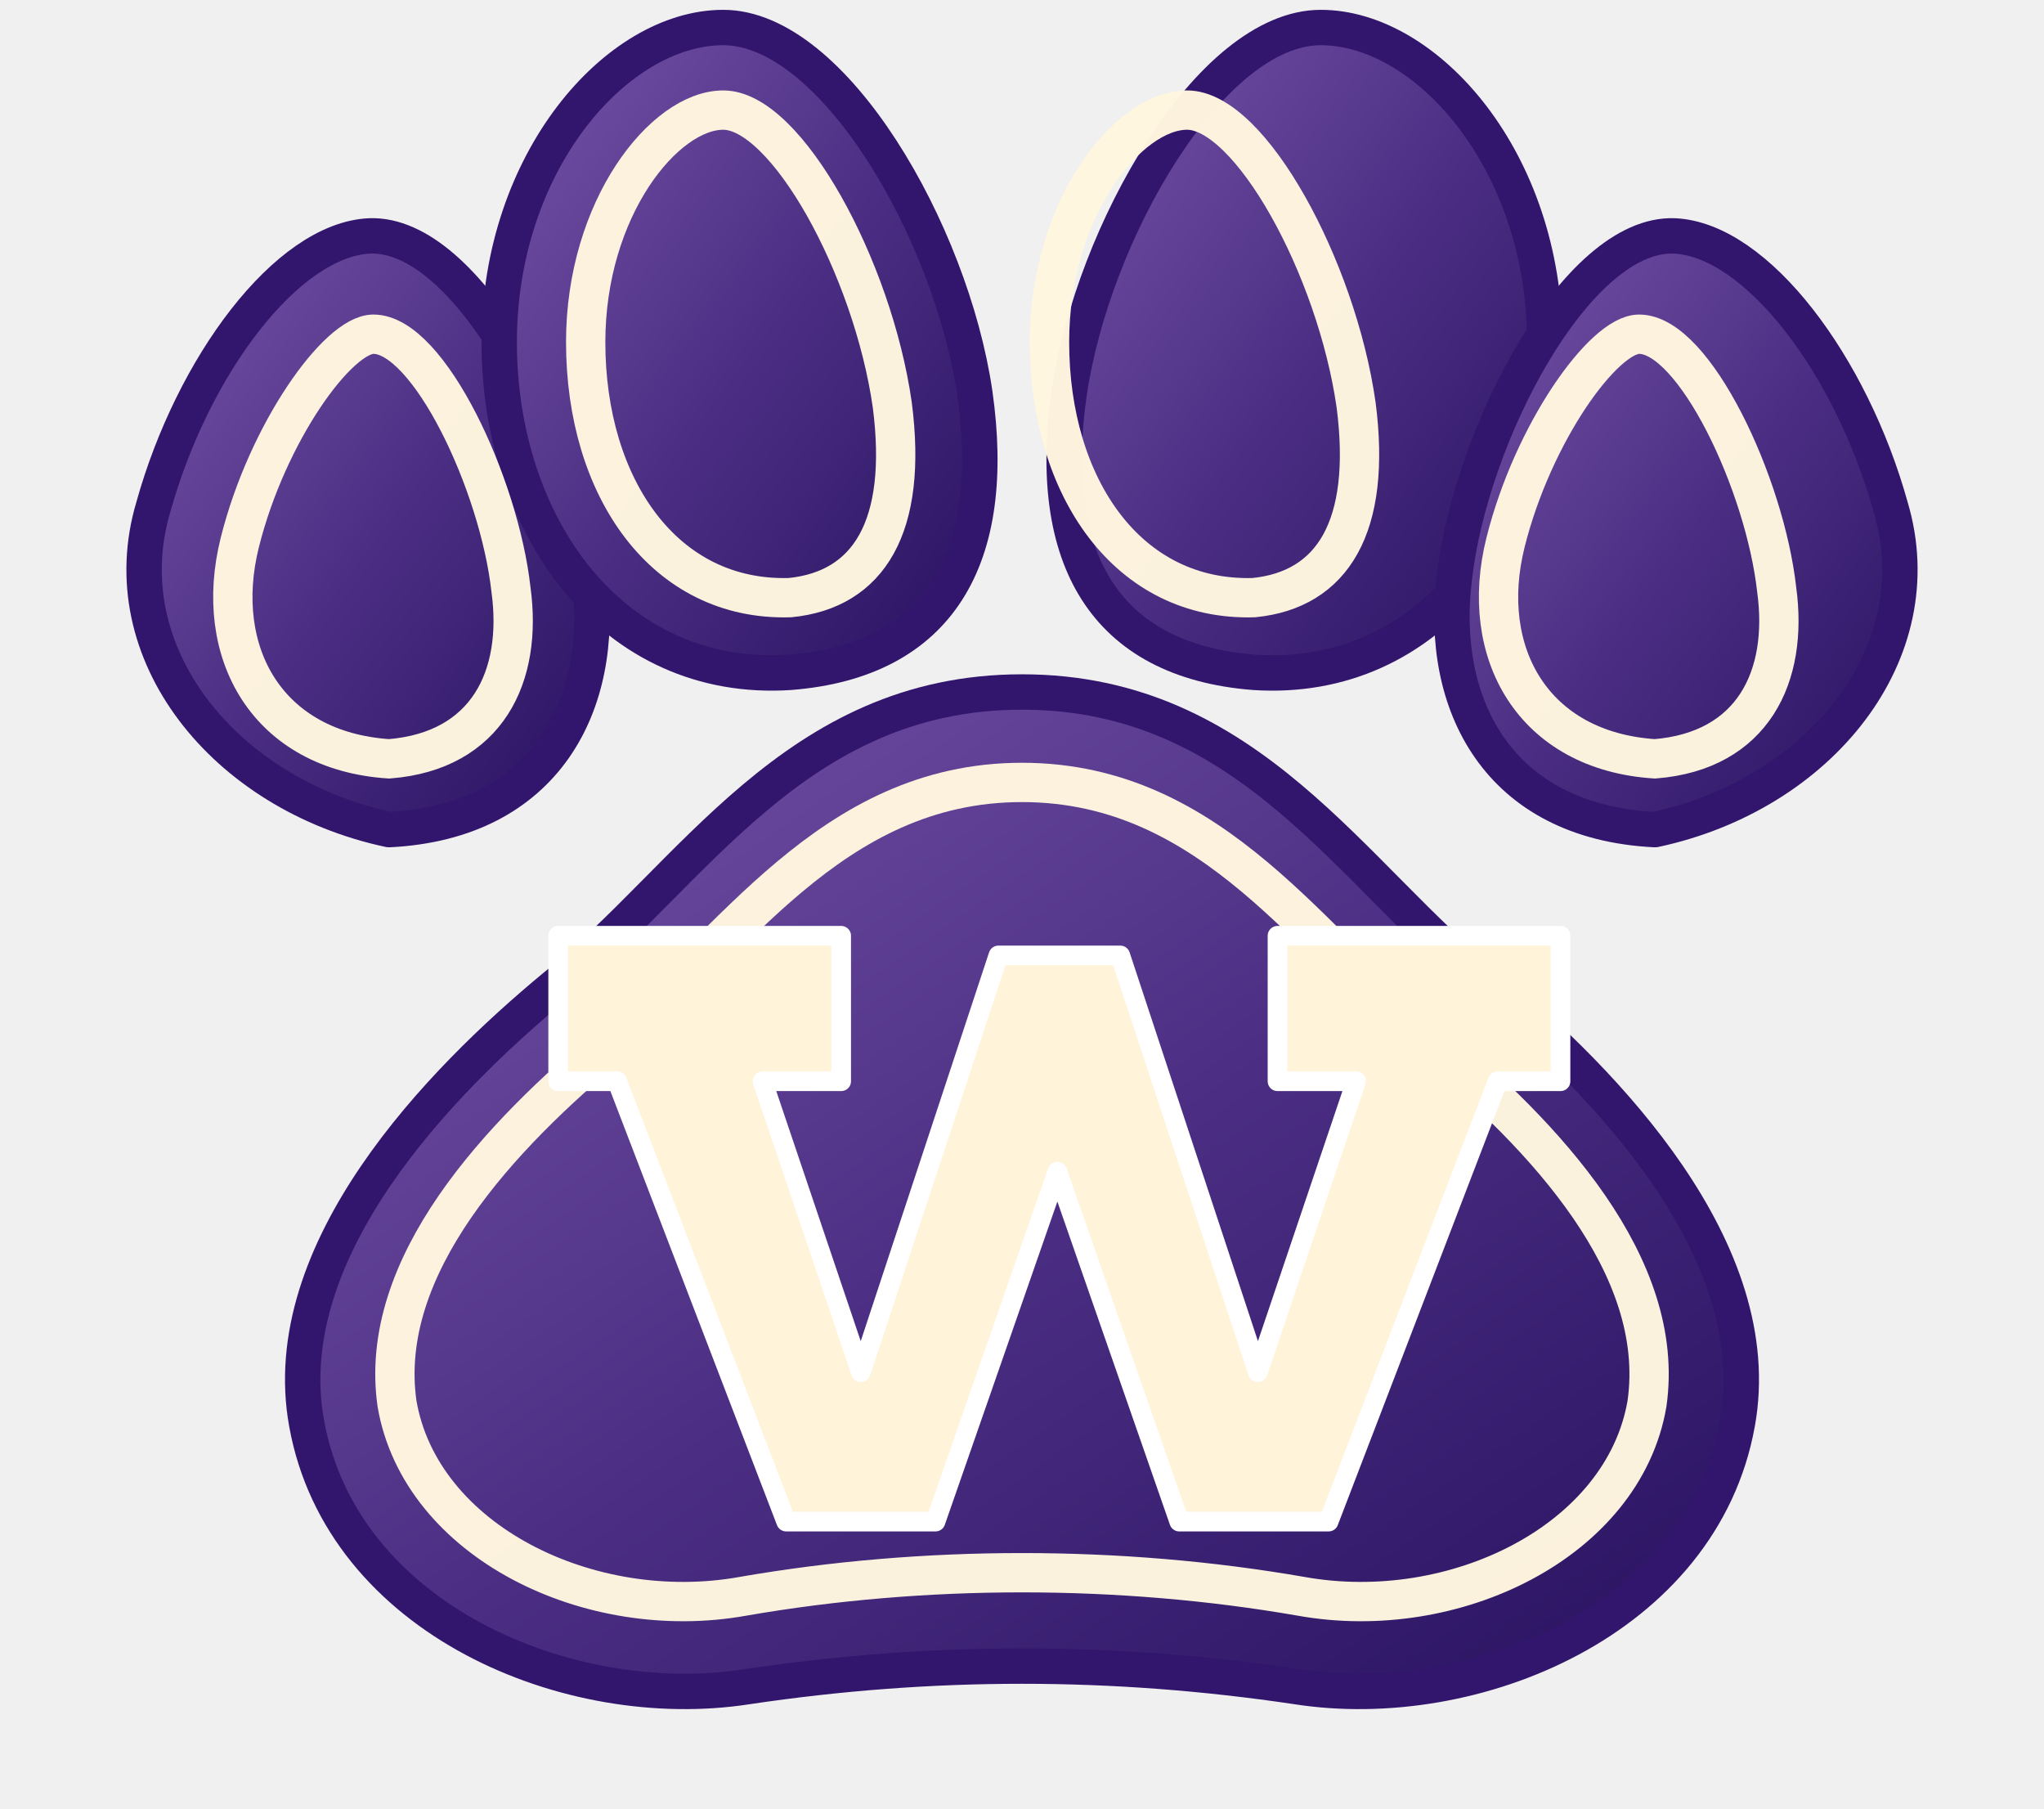
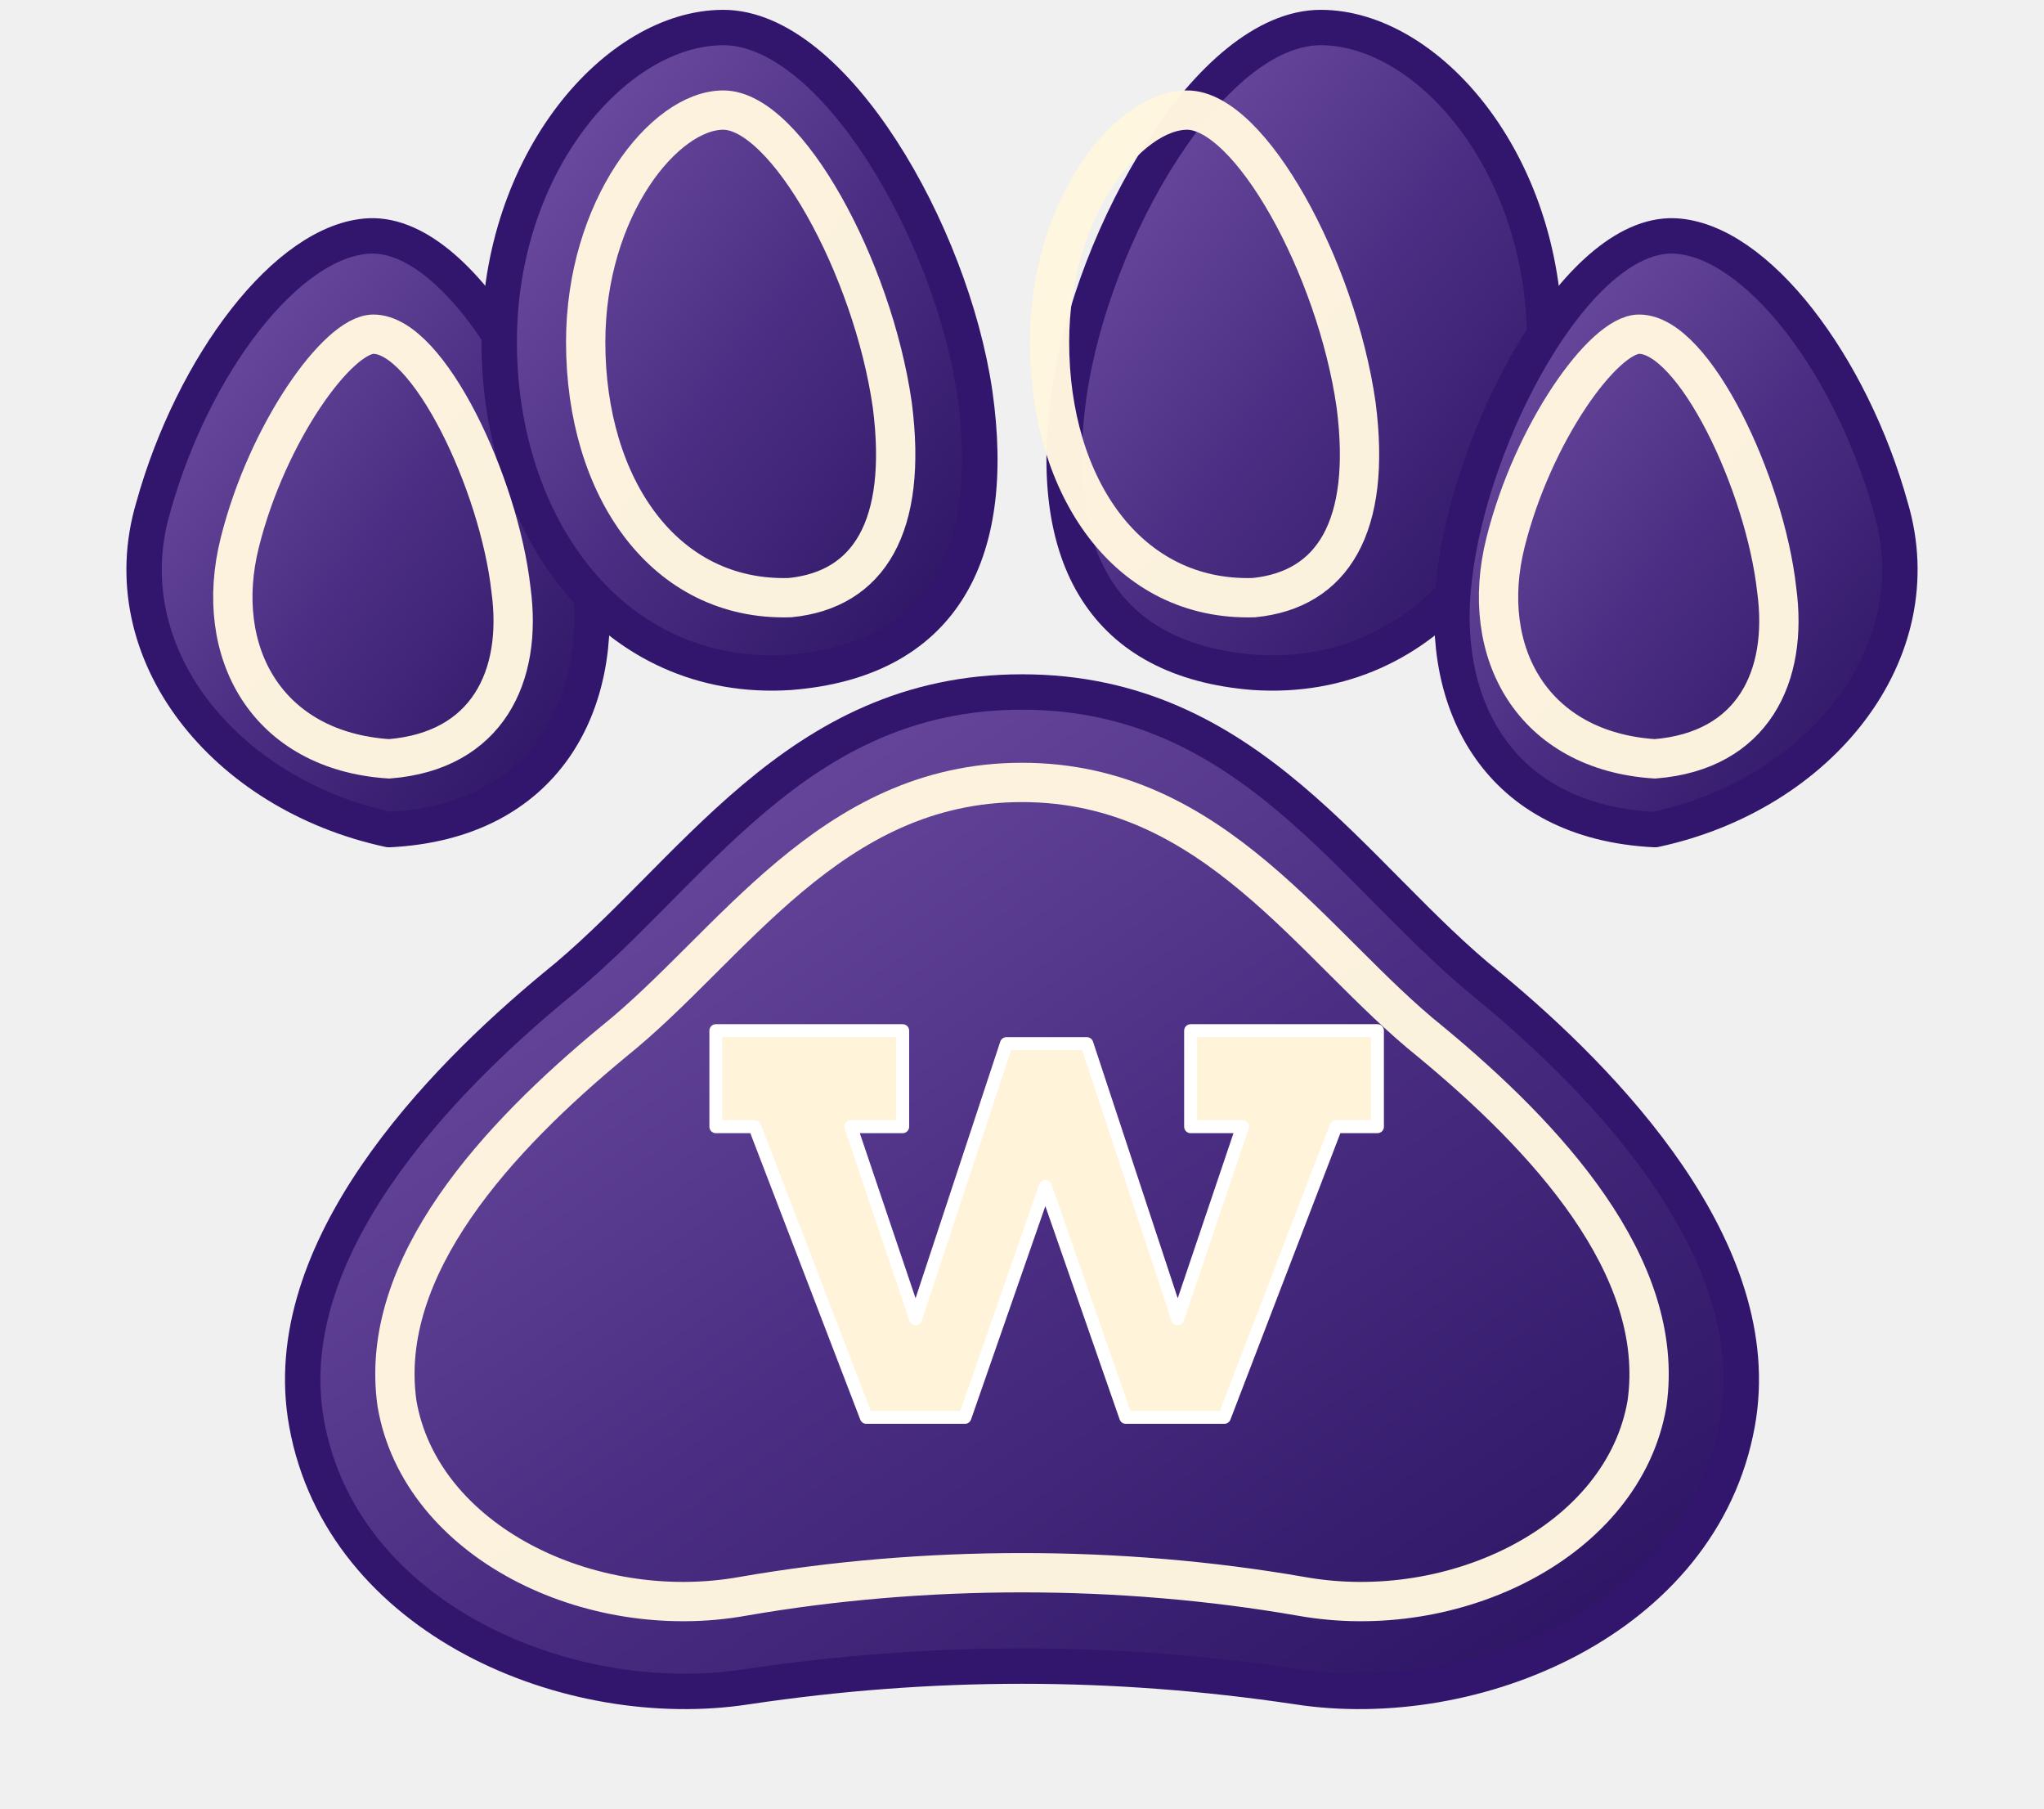
<svg xmlns="http://www.w3.org/2000/svg" viewBox="0 0 520 460" role="img" aria-label="Purple Husky paw with University of Washington W">
  <defs>
    <linearGradient id="p" x1="0" y1="0" x2="1" y2="1">
      <stop stop-color="#7655a9" />
      <stop offset=".52" stop-color="#4b2e83" />
      <stop offset="1" stop-color="#28115f" />
    </linearGradient>
  </defs>
  <g stroke="#32156c" stroke-width="9" stroke-linejoin="round" fill="url(#p)">
    <path d="M99 211C57 202 28 166 39 129c10-36 34-68 55-69 25-1 52 51 56 87 4 32-11 62-51 64Z" />
    <path d="M201 171c-45 3-74-37-74-84 0-46 30-80 57-80 28 0 58 52 64 93 6 42-9 68-47 71Z" />
    <path d="M319 171c-38-3-53-29-47-71 6-41 36-93 64-93 27 0 57 34 57 80 0 47-29 87-74 84Z" />
    <path d="M421 211c-40-2-55-32-51-64 4-36 31-88 56-87 21 1 45 33 55 69 11 37-18 73-60 82Z" />
    <path d="M260 176c58 0 84 47 119 75 29 24 71 67 63 111-9 50-67 74-112 67-47-7-93-7-140 0-45 7-103-17-112-67-8-44 34-87 63-111 35-28 61-75 119-75Z" />
  </g>
  <g stroke="#fff6df" stroke-width="10" fill="none" opacity=".98">
    <path d="M99 193c-31-2-45-27-38-55 7-28 25-53 34-53 14 0 32 38 35 65 3 22-6 41-31 43Z" />
    <path d="M201 152c-32 1-52-28-52-65 0-34 20-59 35-59 16 0 38 40 43 75 4 31-6 47-26 49Z" />
    <path d="M319 152c20-2 30-18 26-49-5-35-27-75-43-75-15 0-35 25-35 59 0 37 20 66 52 65Z" />
    <path d="M421 193c25-2 34-21 31-43-3-27-21-65-35-65-9 0-27 25-34 53-7 28 7 53 38 55Z" />
    <path d="M260 199c49 0 74 42 104 66 29 24 60 57 55 92-6 35-49 56-88 49-46-8-96-8-142 0-39 7-82-14-88-49-5-35 26-68 55-92 30-24 55-66 104-66Z" />
  </g>
-   <path d="M142 238h72v37h-20l25 74 35-106h31l35 106 25-74h-20v-37h72v37h-16l-43 112h-38l-31-89-31 89h-38l-43-112h-15Z" fill="#fff3d9" stroke="#fff" stroke-width="5" stroke-linejoin="round" />
+   <g transform="translate(260 309) scale(.66) translate(-260 -309)">
+     <path d="M142 238h72v37h-20l25 74 35-106h31l35 106 25-74h-20v-37h72v37h-16l-43 112h-38l-31-89-31 89h-38l-43-112h-15Z" fill="#fff3d9" stroke="#fff" stroke-width="5" stroke-linejoin="round" />
+   </g>
</svg>
